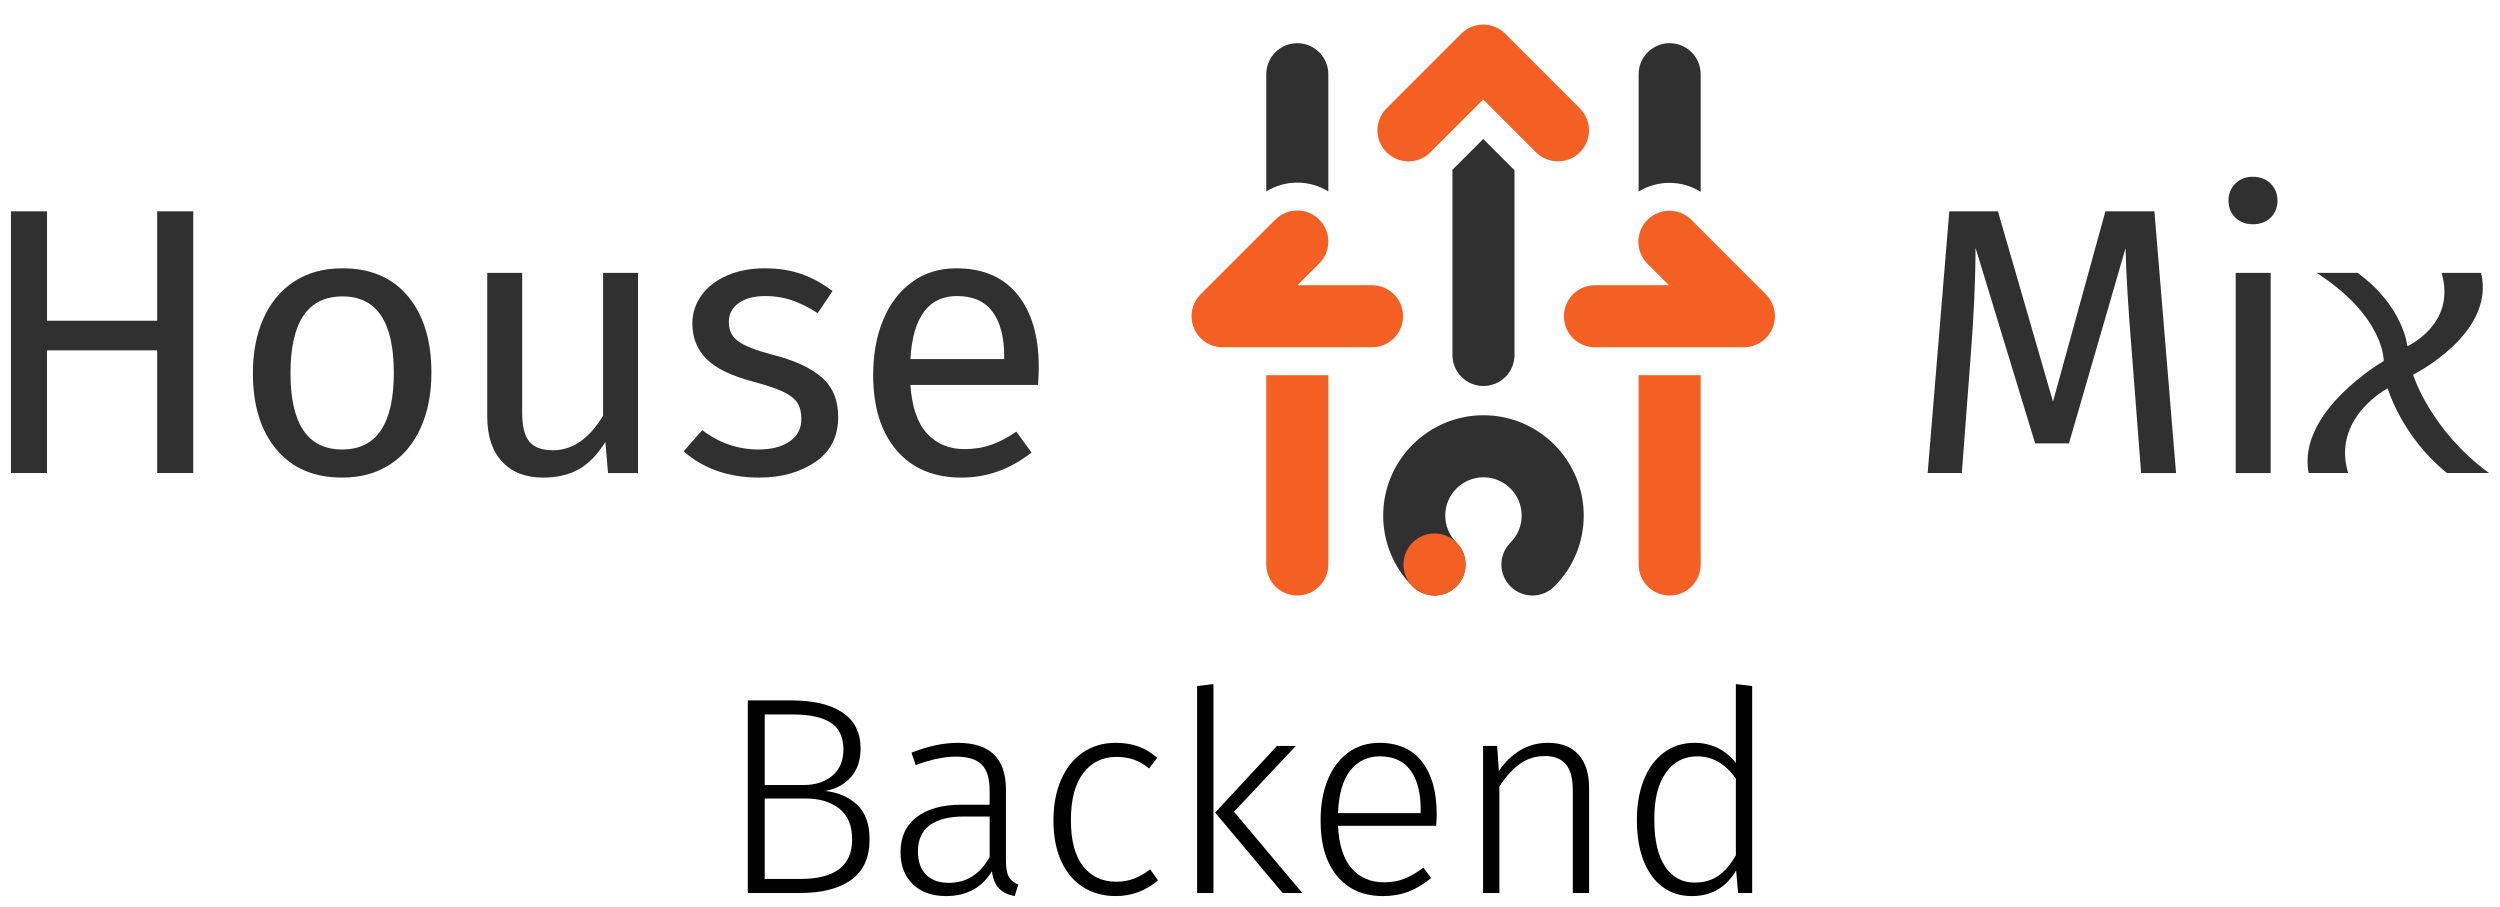
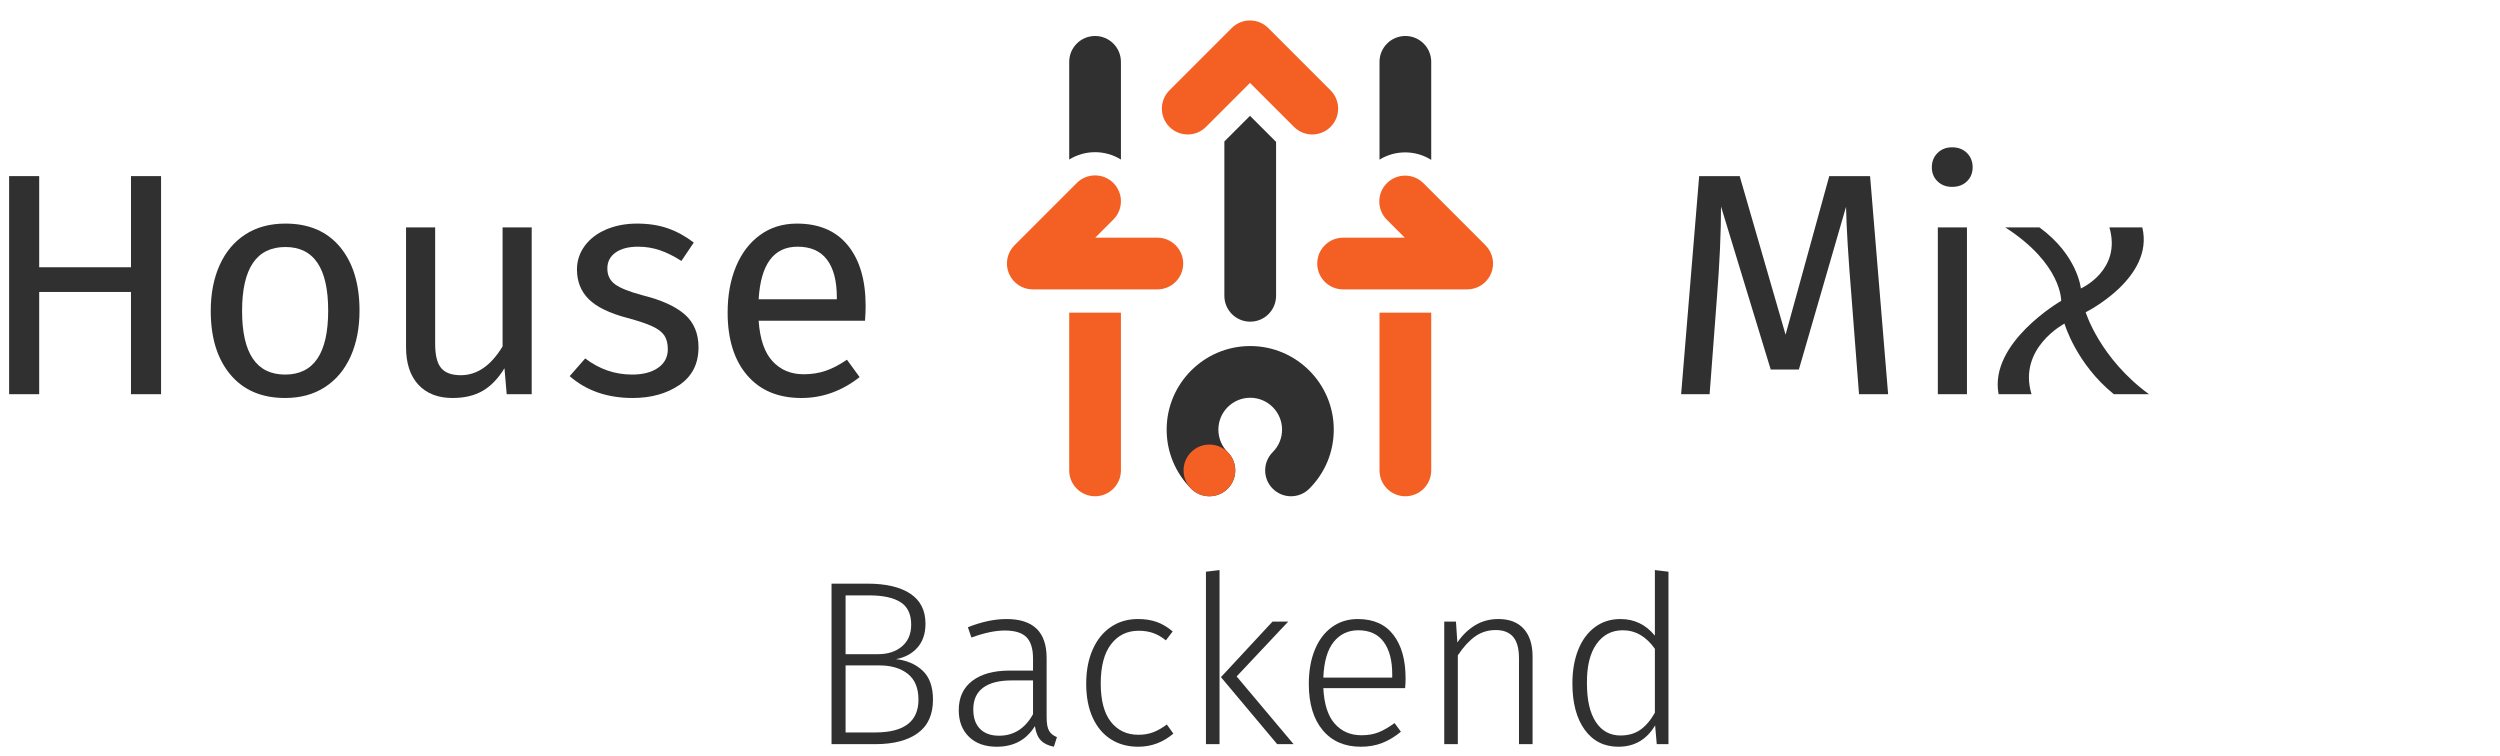
- <svg xmlns="http://www.w3.org/2000/svg" id="Layer_1" data-name="Layer 1" viewBox="0 0 500 181.291">
+ <svg xmlns="http://www.w3.org/2000/svg" id="Layer_1" data-name="Layer 1" viewBox="0 0 600 181.291">
  <defs>
    <style>
            .cls-1 {
                fill: #303030;
            }
            
            .cls-2 {
                fill: #f46023;
            }
        </style>
  </defs>
  <g>
    <path class="cls-1" d="M31.435,94.607v-24.537H9.406v24.537H2.189v-52.341h7.218v21.878h22.029v-21.878h7.218v52.341h-7.218Z" />
    <path class="cls-1" d="M81.612,59.282c3.115,3.748,4.671,8.838,4.671,15.269,0,4.153-.71,7.812-2.127,10.977-1.419,3.166-3.47,5.621-6.154,7.369s-5.875,2.621-9.572,2.621c-5.621,0-10.002-1.874-13.142-5.622-3.14-3.747-4.71-8.837-4.71-15.269,0-4.152.708-7.812,2.127-10.978,1.418-3.164,3.469-5.621,6.153-7.368,2.684-1.748,5.899-2.621,9.648-2.621,5.621,0,9.99,1.874,13.105,5.621ZM58.1,74.628c0,10.179,3.443,15.269,10.331,15.269s10.332-5.114,10.332-15.345c0-10.18-3.419-15.269-10.256-15.269-6.939,0-10.407,5.116-10.407,15.346Z" />
-     <path class="cls-1" d="M127.608,94.607h-6.002l-.532-6.229c-1.52,2.482-3.266,4.292-5.241,5.432s-4.381,1.709-7.218,1.709c-3.494,0-6.229-1.064-8.204-3.191s-2.962-5.14-2.962-9.04v-28.715h6.989v27.956c0,2.734.481,4.671,1.444,5.811.961,1.139,2.531,1.709,4.71,1.709,3.9,0,7.242-2.304,10.028-6.913v-28.563h6.989v40.034Z" />
+     <path class="cls-1" d="M127.608,94.607h-6.002l-.532-6.229c-1.52,2.482-3.266,4.292-5.241,5.432-1.975,1.139-4.381,1.709-7.218,1.709-3.494,0-6.229-1.064-8.204-3.191s-2.962-5.14-2.962-9.04v-28.715h6.989v27.956c0,2.734.481,4.671,1.444,5.811.961,1.139,2.531,1.709,4.71,1.709,3.9,0,7.242-2.304,10.028-6.913v-28.563h6.989v40.034Z" />
    <path class="cls-1" d="M160.273,54.8c2.177.76,4.254,1.899,6.229,3.419l-2.963,4.406c-1.823-1.165-3.558-2.025-5.203-2.583-1.647-.557-3.381-.836-5.204-.836-2.279,0-4.077.469-5.394,1.405-1.317.938-1.975,2.216-1.975,3.836s.62,2.886,1.862,3.798c1.24.911,3.481,1.798,6.723,2.659,4.456,1.114,7.786,2.634,9.989,4.558,2.204,1.925,3.305,4.558,3.305,7.901,0,3.95-1.533,6.964-4.596,9.04-3.064,2.077-6.799,3.115-11.205,3.115-6.078,0-11.117-1.748-15.118-5.242l3.723-4.254c3.393,2.583,7.141,3.874,11.243,3.874,2.634,0,4.722-.543,6.268-1.633,1.544-1.089,2.317-2.57,2.317-4.444,0-1.367-.279-2.469-.836-3.304-.559-.836-1.52-1.569-2.887-2.203-1.367-.632-3.368-1.303-6.002-2.013-4.254-1.114-7.331-2.608-9.229-4.482-1.899-1.873-2.849-4.254-2.849-7.141,0-2.076.62-3.962,1.861-5.66,1.24-1.696,2.963-3.013,5.166-3.95,2.203-.936,4.673-1.405,7.407-1.405s5.191.38,7.369,1.139Z" />
-     <path class="cls-1" d="M207.6,76.983h-25.525c.304,4.406,1.418,7.648,3.342,9.724,1.925,2.077,4.407,3.115,7.445,3.115,1.925,0,3.697-.278,5.317-.836,1.621-.557,3.317-1.444,5.09-2.659l3.038,4.178c-4.254,3.342-8.913,5.014-13.977,5.014-5.572,0-9.914-1.824-13.028-5.47s-4.671-8.66-4.671-15.041c0-4.152.671-7.837,2.013-11.053,1.34-3.216,3.266-5.735,5.773-7.558s5.457-2.735,8.851-2.735c5.317,0,9.393,1.748,12.23,5.242s4.254,8.331,4.254,14.509c0,1.166-.051,2.355-.151,3.571ZM200.839,71.361c0-3.95-.786-6.963-2.355-9.04-1.57-2.076-3.926-3.115-7.065-3.115-5.723,0-8.838,4.204-9.344,12.61h18.764v-.455Z" />
+     <path class="cls-1" d="M207.6,76.983h-25.525c.304,4.406,1.418,7.648,3.342,9.724,1.925,2.077,4.407,3.115,7.445,3.115,1.925,0,3.697-.278,5.317-.836,1.621-.557,3.317-1.444,5.09-2.659l3.038,4.178c-4.254,3.342-8.913,5.014-13.977,5.014-5.572,0-9.914-1.824-13.028-5.47s-4.671-8.66-4.671-15.041c0-4.152.671-7.837,2.013-11.053,1.34-3.216,3.266-5.735,5.773-7.558,2.507-1.823,5.457-2.735,8.851-2.735,5.317,0,9.393,1.748,12.23,5.242,2.837,3.494,4.254,8.331,4.254,14.509,0,1.166-.051,2.355-.151,3.571ZM200.839,71.361c0-3.95-.786-6.963-2.355-9.04-1.57-2.076-3.926-3.115-7.065-3.115-5.723,0-8.838,4.204-9.344,12.61h18.764v-.455Z" />
  </g>
  <g>
-     <path class="cls-1" d="M435.214,94.607h-6.989l-1.823-23.626c-.76-9.268-1.191-16.382-1.292-21.346l-11.319,39.046h-6.761l-11.927-39.123c0,6.331-.33,13.649-.987,21.954l-1.748,23.093h-6.837l4.33-52.341h9.724l11.014,38.059,10.483-38.059h9.8l4.329,52.341Z" />
-     <path class="cls-1" d="M454.131,36.72c.911.912,1.367,2.051,1.367,3.419s-.457,2.495-1.367,3.381c-.912.887-2.103,1.33-3.571,1.33-1.418,0-2.583-.443-3.494-1.33-.912-.885-1.367-2.013-1.367-3.381s.455-2.507,1.367-3.419c.911-.911,2.076-1.367,3.494-1.367,1.468,0,2.659.456,3.571,1.367ZM454.131,54.573v40.034h-6.99v-40.034h6.99Z" />
-     <path class="cls-1" d="M482.624,74.935s3.36,11.026,15.188,19.671h-8.432c-9.066-7.332-11.844-16.941-11.844-16.941,0,0-11.248,5.885-7.907,16.941h-7.901c-2.364-12.373,15.015-22.402,15.015-22.402,0,0,.263-8.821-13.421-17.632h8.204c9.207,6.711,9.944,14.661,9.944,14.661,0,0,9.868-4.38,6.843-14.661h7.901c2.948,12.172-13.591,20.363-13.591,20.363Z" />
+     <path class="cls-1" d="M262.816,8.637c-3.428,0-6.206,2.779-6.206,6.206v23.445c3.792-2.353,8.62-2.353,12.412,0V14.843c0-3.427-2.778-6.206-6.206-6.206Z" />
+     <path class="cls-1" d="M343.494,38.371V14.843c0-3.427-2.778-6.206-6.206-6.206s-6.206,2.779-6.206,6.206v23.466c3.802-2.333,8.629-2.314,12.412.062Z" />
+     <path class="cls-1" d="M300,27.795l-6.154,6.154v37.047c0,3.427,2.778,6.206,6.206,6.206s6.206-2.779,6.206-6.206v-36.943l-6.258-6.258Z" />
+     <path class="cls-1" d="M309.845,119.103c-1.589,0-3.177-.606-4.389-1.818-2.423-2.424-2.423-6.353.001-8.777,1.442-1.442,2.237-3.361,2.237-5.404,0-4.215-3.428-7.643-7.642-7.643s-7.642,3.428-7.642,7.643c0,2.042.795,3.961,2.237,5.404,2.424,2.424,2.424,6.353.001,8.777-2.424,2.424-6.353,2.424-8.777.001-3.788-3.787-5.874-8.823-5.874-14.182,0-11.058,8.996-20.055,20.054-20.055s20.054,8.997,20.054,20.055c0,5.358-2.086,10.394-5.874,14.182-1.212,1.211-2.8,1.817-4.388,1.817Z" />
+     <circle class="cls-2" cx="290.26" cy="112.898" r="6.206" />
+     <path class="cls-2" d="M277.763,69.456h-29.893c-2.51,0-4.773-1.512-5.733-3.831-.961-2.319-.43-4.988,1.345-6.763l14.947-14.947c2.422-2.423,6.354-2.423,8.776,0,2.424,2.424,2.424,6.353,0,8.777l-4.351,4.352h14.91c3.428,0,6.206,2.779,6.206,6.206s-2.778,6.206-6.206,6.206Z" />
+     <path class="cls-2" d="M352.13,69.456h-29.789c-3.428,0-6.206-2.779-6.206-6.206s2.778-6.206,6.206-6.206h14.806l-4.299-4.3c-2.424-2.424-2.424-6.353,0-8.777,2.422-2.423,6.354-2.423,8.776,0l14.894,14.894c1.776,1.775,2.307,4.444,1.345,6.763-.96,2.319-3.223,3.831-5.733,3.831Z" />
+     <path class="cls-2" d="M314.947,32.272c-1.588,0-3.177-.606-4.388-1.818l-10.559-10.558-10.559,10.558c-2.422,2.423-6.354,2.423-8.776,0-2.424-2.424-2.424-6.353,0-8.777l14.947-14.947c2.422-2.423,6.354-2.423,8.776,0l14.947,14.947c2.424,2.424,2.424,6.353,0,8.777-1.211,1.212-2.8,1.818-4.388,1.818Z" />
+     <path class="cls-2" d="M256.61,75.041v37.856c0,3.427,2.778,6.206,6.206,6.206s6.206-2.779,6.206-6.206v-37.856h-12.412Z" />
+     <path class="cls-2" d="M331.082,75.041v37.856c0,3.427,2.778,6.206,6.206,6.206s6.206-2.779,6.206-6.206v-37.856h-12.412Z" />
  </g>
  <g>
-     <path class="cls-1" d="M259.458,8.637c-3.428,0-6.206,2.779-6.206,6.206v23.445c3.792-2.353,8.62-2.353,12.412,0V14.843c0-3.427-2.778-6.206-6.206-6.206Z" />
-     <path class="cls-1" d="M340.136,38.371V14.843c0-3.427-2.778-6.206-6.206-6.206s-6.206,2.779-6.206,6.206v23.466c3.802-2.333,8.629-2.314,12.412.062Z" />
-     <path class="cls-1" d="M296.642,27.795l-6.154,6.154v37.047c0,3.427,2.778,6.206,6.206,6.206s6.206-2.779,6.206-6.206v-36.943l-6.258-6.258Z" />
-     <path class="cls-1" d="M306.486,119.103c-1.589,0-3.177-.606-4.389-1.818-2.423-2.424-2.423-6.353.001-8.777,1.442-1.442,2.237-3.361,2.237-5.404,0-4.215-3.428-7.643-7.642-7.643s-7.642,3.428-7.642,7.643c0,2.042.795,3.961,2.237,5.404,2.424,2.424,2.424,6.353.001,8.777-2.424,2.424-6.353,2.424-8.777.001-3.788-3.787-5.874-8.823-5.874-14.182,0-11.058,8.996-20.055,20.054-20.055s20.054,8.997,20.054,20.055c0,5.358-2.086,10.394-5.874,14.182-1.212,1.211-2.8,1.817-4.388,1.817Z" />
-     <circle class="cls-2" cx="286.901" cy="112.898" r="6.206" />
-     <path class="cls-2" d="M274.404,69.456h-29.893c-2.51,0-4.773-1.512-5.733-3.831-.961-2.319-.43-4.988,1.345-6.763l14.947-14.947c2.422-2.423,6.354-2.423,8.776,0,2.424,2.424,2.424,6.353,0,8.777l-4.351,4.352h14.91c3.428,0,6.206,2.779,6.206,6.206s-2.778,6.206-6.206,6.206Z" />
-     <path class="cls-2" d="M348.772,69.456h-29.789c-3.428,0-6.206-2.779-6.206-6.206s2.778-6.206,6.206-6.206h14.806l-4.299-4.3c-2.424-2.424-2.424-6.353,0-8.777,2.422-2.423,6.354-2.423,8.776,0l14.894,14.894c1.776,1.775,2.307,4.444,1.345,6.763-.96,2.319-3.223,3.831-5.733,3.831Z" />
-     <path class="cls-2" d="M311.588,32.272c-1.588,0-3.177-.606-4.388-1.818l-10.559-10.558-10.559,10.558c-2.422,2.423-6.354,2.423-8.776,0-2.424-2.424-2.424-6.353,0-8.777l14.947-14.947c2.422-2.423,6.354-2.423,8.776,0l14.947,14.947c2.424,2.424,2.424,6.353,0,8.777-1.211,1.212-2.8,1.818-4.388,1.818Z" />
-     <path class="cls-2" d="M253.252,75.041v37.856c0,3.427,2.778,6.206,6.206,6.206s6.206-2.779,6.206-6.206v-37.856h-12.412Z" />
-     <path class="cls-2" d="M327.724,75.041v37.856c0,3.427,2.778,6.206,6.206,6.206s6.206-2.779,6.206-6.206v-37.856h-12.412Z" />
+     <path class="cls-1" d="M221.442,160.967c1.649,1.556,2.474,3.872,2.474,6.945,0,3.599-1.218,6.28-3.654,8.041-2.438,1.763-5.83,2.643-10.179,2.643h-10.516v-38.52h8.604c4.461,0,7.901.806,10.319,2.418,2.418,1.612,3.627,4.012,3.627,7.198,0,2.362-.646,4.274-1.94,5.736-1.293,1.462-3.009,2.381-5.146,2.755,2.624.301,4.761,1.228,6.411,2.784ZM202.941,142.888v14.115h7.76c2.399,0,4.33-.627,5.792-1.884,1.463-1.256,2.193-2.989,2.193-5.202,0-2.511-.853-4.311-2.559-5.398-1.706-1.087-4.245-1.631-7.619-1.631h-5.567ZM220.429,167.912c0-2.774-.853-4.836-2.559-6.186s-3.964-2.024-6.776-2.024h-8.153v16.083h7.142c6.897,0,10.347-2.624,10.347-7.873Z" />
+     <path class="cls-1" d="M251.779,175.391c.394.675,1.022,1.181,1.884,1.519l-.731,2.306c-1.35-.263-2.391-.768-3.121-1.519-.731-.75-1.209-1.893-1.435-3.43-2.024,3.299-5.08,4.949-9.166,4.949-2.812,0-5.033-.796-6.663-2.39-1.631-1.593-2.446-3.72-2.446-6.382,0-3.037,1.077-5.379,3.233-7.029,2.155-1.649,5.146-2.474,8.969-2.474h5.624v-2.868c0-2.362-.525-4.077-1.575-5.146s-2.793-1.603-5.229-1.603c-2.249,0-4.912.562-7.985,1.687l-.844-2.474c3.299-1.312,6.392-1.968,9.279-1.968,6.41,0,9.616,3.112,9.616,9.335v14.171c0,1.538.196,2.643.59,3.317ZM247.927,171.398v-8.098h-5.117c-3,0-5.286.582-6.861,1.743-1.574,1.162-2.361,2.906-2.361,5.229,0,2.024.543,3.581,1.631,4.668,1.087,1.088,2.606,1.631,4.555,1.631,3.523,0,6.242-1.724,8.154-5.173Z" />
+     <path class="cls-1" d="M277.619,149.27c1.312.469,2.587,1.228,3.824,2.278l-1.631,2.137c-.976-.787-1.978-1.368-3.009-1.743-1.031-.374-2.203-.562-3.515-.562-2.774,0-4.986,1.078-6.636,3.233-1.65,2.156-2.474,5.296-2.474,9.419,0,4.086.815,7.161,2.445,9.222,1.631,2.062,3.833,3.093,6.607,3.093,1.312,0,2.503-.206,3.571-.619,1.068-.412,2.146-1.03,3.233-1.855l1.574,2.193c-2.474,2.1-5.285,3.149-8.435,3.149-2.512,0-4.705-.6-6.579-1.8-1.875-1.199-3.328-2.933-4.358-5.201-1.031-2.268-1.547-4.977-1.547-8.126,0-3.111.516-5.839,1.547-8.182,1.03-2.342,2.483-4.151,4.358-5.427,1.874-1.274,4.049-1.912,6.522-1.912,1.688,0,3.187.234,4.499.703Z" />
+     <path class="cls-1" d="M292.689,136.815v41.782h-3.262v-41.388l3.262-.394ZM309.166,149.186l-12.372,13.159,13.665,16.252h-3.937l-13.496-16.083,12.372-13.327h3.768Z" />
+     <path class="cls-1" d="M337.226,165.156h-19.625c.186,3.824,1.096,6.664,2.727,8.52,1.631,1.855,3.776,2.784,6.439,2.784,1.536,0,2.896-.234,4.076-.703,1.182-.468,2.465-1.209,3.853-2.221l1.519,2.081c-1.462,1.2-2.962,2.1-4.499,2.699-1.538.599-3.243.9-5.117.9-3.899,0-6.955-1.331-9.166-3.993-2.213-2.662-3.318-6.354-3.318-11.078,0-3.111.478-5.839,1.435-8.182.956-2.342,2.324-4.161,4.104-5.455s3.853-1.94,6.214-1.94c3.749,0,6.598,1.265,8.548,3.796,1.949,2.53,2.924,6.008,2.924,10.431,0,.825-.037,1.612-.112,2.362ZM334.133,161.782c0-3.298-.685-5.877-2.053-7.732-1.369-1.856-3.402-2.784-6.102-2.784-2.437,0-4.405.938-5.904,2.812-1.5,1.875-2.325,4.724-2.474,8.548h16.532v-.844Z" />
+     <path class="cls-1" d="M365.709,150.929c1.406,1.574,2.109,3.787,2.109,6.636v21.031h-3.262v-20.581c0-2.362-.469-4.086-1.406-5.174-.938-1.086-2.324-1.63-4.161-1.63-1.875,0-3.534.516-4.977,1.546-1.443,1.031-2.821,2.54-4.133,4.527v21.312h-3.262v-29.41h2.812l.338,5.004c1.199-1.761,2.623-3.139,4.273-4.133,1.649-.993,3.505-1.49,5.567-1.49,2.661,0,4.695.787,6.101,2.362Z" />
+     <path class="cls-1" d="M400.433,137.208v41.388h-2.812l-.394-4.498c-2.024,3.412-4.968,5.117-8.828,5.117-3.412,0-6.102-1.358-8.07-4.077-1.968-2.718-2.952-6.419-2.952-11.106,0-3.037.459-5.717,1.378-8.041.918-2.324,2.249-4.142,3.992-5.455,1.744-1.312,3.796-1.968,6.158-1.968,3.336,0,6.092,1.331,8.267,3.993v-15.746l3.262.394ZM393.657,175.166c1.293-.9,2.464-2.268,3.515-4.105v-15.352c-2.101-2.961-4.668-4.442-7.704-4.442-2.662,0-4.771,1.106-6.326,3.318-1.557,2.212-2.315,5.342-2.278,9.391,0,4.049.712,7.151,2.138,9.307,1.424,2.156,3.393,3.233,5.904,3.233,1.874,0,3.458-.45,4.752-1.35Z" />
  </g>
  <g>
-     <path d="M171.442,160.967c1.649,1.556,2.474,3.872,2.474,6.945,0,3.599-1.218,6.28-3.654,8.041-2.438,1.763-5.83,2.643-10.179,2.643h-10.516v-38.52h8.604c4.461,0,7.901.806,10.319,2.418,2.418,1.612,3.627,4.012,3.627,7.198,0,2.362-.646,4.274-1.94,5.736-1.293,1.462-3.009,2.381-5.146,2.755,2.624.301,4.761,1.228,6.411,2.784ZM152.941,142.888v14.115h7.76c2.399,0,4.33-.627,5.792-1.884,1.463-1.256,2.193-2.989,2.193-5.202,0-2.511-.853-4.311-2.559-5.398-1.706-1.087-4.245-1.631-7.619-1.631h-5.567ZM170.429,167.912c0-2.774-.853-4.836-2.559-6.186s-3.964-2.024-6.776-2.024h-8.153v16.083h7.142c6.897,0,10.347-2.624,10.347-7.873Z" />
-     <path d="M201.779,175.391c.394.675,1.022,1.181,1.884,1.519l-.731,2.306c-1.35-.263-2.391-.768-3.121-1.519-.731-.75-1.209-1.893-1.435-3.43-2.024,3.299-5.08,4.949-9.166,4.949-2.812,0-5.033-.796-6.663-2.39-1.631-1.593-2.446-3.72-2.446-6.382,0-3.037,1.077-5.379,3.233-7.029,2.155-1.649,5.146-2.474,8.969-2.474h5.624v-2.868c0-2.362-.525-4.077-1.575-5.146s-2.793-1.603-5.229-1.603c-2.249,0-4.912.562-7.985,1.687l-.844-2.474c3.299-1.312,6.392-1.968,9.279-1.968,6.41,0,9.616,3.112,9.616,9.335v14.171c0,1.538.196,2.643.59,3.317ZM197.927,171.398v-8.098h-5.117c-3,0-5.286.582-6.861,1.743-1.574,1.162-2.361,2.906-2.361,5.229,0,2.024.543,3.581,1.631,4.668,1.087,1.088,2.606,1.631,4.555,1.631,3.523,0,6.242-1.724,8.154-5.173Z" />
-     <path d="M227.619,149.27c1.312.469,2.587,1.228,3.824,2.278l-1.631,2.137c-.976-.787-1.978-1.368-3.009-1.743-1.031-.374-2.203-.562-3.515-.562-2.774,0-4.986,1.078-6.636,3.233-1.65,2.156-2.474,5.296-2.474,9.419,0,4.086.815,7.161,2.445,9.222,1.631,2.062,3.833,3.093,6.607,3.093,1.312,0,2.503-.206,3.571-.619,1.068-.412,2.146-1.03,3.233-1.855l1.574,2.193c-2.474,2.1-5.285,3.149-8.435,3.149-2.512,0-4.705-.6-6.579-1.8-1.875-1.199-3.328-2.933-4.358-5.201-1.031-2.268-1.547-4.977-1.547-8.126,0-3.111.516-5.839,1.547-8.182,1.03-2.342,2.483-4.151,4.358-5.427,1.874-1.274,4.049-1.912,6.522-1.912,1.688,0,3.187.234,4.499.703Z" />
-     <path d="M242.689,136.815v41.782h-3.262v-41.388l3.262-.394ZM259.166,149.186l-12.372,13.159,13.665,16.252h-3.937l-13.496-16.083,12.372-13.327h3.768Z" />
-     <path d="M287.226,165.156h-19.625c.186,3.824,1.096,6.664,2.727,8.52,1.631,1.855,3.776,2.784,6.439,2.784,1.536,0,2.896-.234,4.076-.703,1.182-.468,2.465-1.209,3.853-2.221l1.519,2.081c-1.462,1.2-2.962,2.1-4.499,2.699-1.538.599-3.243.9-5.117.9-3.899,0-6.955-1.331-9.166-3.993-2.213-2.662-3.318-6.354-3.318-11.078,0-3.111.478-5.839,1.435-8.182.956-2.342,2.324-4.161,4.104-5.455s3.853-1.94,6.214-1.94c3.749,0,6.598,1.265,8.548,3.796,1.949,2.53,2.924,6.008,2.924,10.431,0,.825-.037,1.612-.112,2.362ZM284.133,161.782c0-3.298-.685-5.877-2.053-7.732-1.369-1.856-3.402-2.784-6.102-2.784-2.437,0-4.405.938-5.904,2.812-1.5,1.875-2.325,4.724-2.474,8.548h16.532v-.844Z" />
-     <path d="M315.709,150.929c1.406,1.574,2.109,3.787,2.109,6.636v21.031h-3.262v-20.581c0-2.362-.469-4.086-1.406-5.174-.938-1.086-2.324-1.63-4.161-1.63-1.875,0-3.534.516-4.977,1.546-1.443,1.031-2.821,2.54-4.133,4.527v21.312h-3.262v-29.41h2.812l.338,5.004c1.199-1.761,2.623-3.139,4.273-4.133,1.649-.993,3.505-1.49,5.567-1.49,2.661,0,4.695.787,6.101,2.362Z" />
-     <path d="M350.433,137.208v41.388h-2.812l-.394-4.498c-2.024,3.412-4.968,5.117-8.828,5.117-3.412,0-6.102-1.358-8.07-4.077-1.968-2.718-2.952-6.419-2.952-11.106,0-3.037.459-5.717,1.378-8.041.918-2.324,2.249-4.142,3.992-5.455,1.744-1.312,3.796-1.968,6.158-1.968,3.336,0,6.092,1.331,8.267,3.993v-15.746l3.262.394ZM343.657,175.166c1.293-.9,2.464-2.268,3.515-4.105v-15.352c-2.101-2.961-4.668-4.442-7.704-4.442-2.662,0-4.771,1.106-6.326,3.318-1.557,2.212-2.315,5.342-2.278,9.391,0,4.049.712,7.151,2.138,9.307,1.424,2.156,3.393,3.233,5.904,3.233,1.874,0,3.458-.45,4.752-1.35Z" />
+     <path class="cls-1" d="M453.153,94.607h-6.989l-1.823-23.626c-.76-9.268-1.191-16.382-1.292-21.346l-11.319,39.046h-6.761l-11.927-39.123c0,6.331-.33,13.649-.987,21.954l-1.748,23.093h-6.837l4.33-52.341h9.724l11.014,38.059,10.483-38.059h9.8l4.329,52.341Z" />
+     <path class="cls-1" d="M472.07,36.72c.911.912,1.367,2.051,1.367,3.419s-.457,2.495-1.367,3.381c-.912.887-2.103,1.33-3.571,1.33-1.418,0-2.583-.443-3.494-1.33-.912-.885-1.367-2.013-1.367-3.381s.455-2.507,1.367-3.419c.911-.911,2.076-1.367,3.494-1.367,1.468,0,2.659.456,3.571,1.367ZM472.07,54.573v40.034h-6.99v-40.034h6.99Z" />
+     <path class="cls-1" d="M500.562,74.935s3.36,11.026,15.188,19.671h-8.432c-9.066-7.332-11.844-16.941-11.844-16.941,0,0-11.248,5.885-7.907,16.941h-7.901c-2.364-12.373,15.015-22.402,15.015-22.402,0,0,.263-8.821-13.421-17.632h8.204c9.207,6.711,9.944,14.661,9.944,14.661,0,0,9.868-4.38,6.843-14.661h7.901c2.948,12.172-13.591,20.363-13.591,20.363Z" />
  </g>
</svg>
